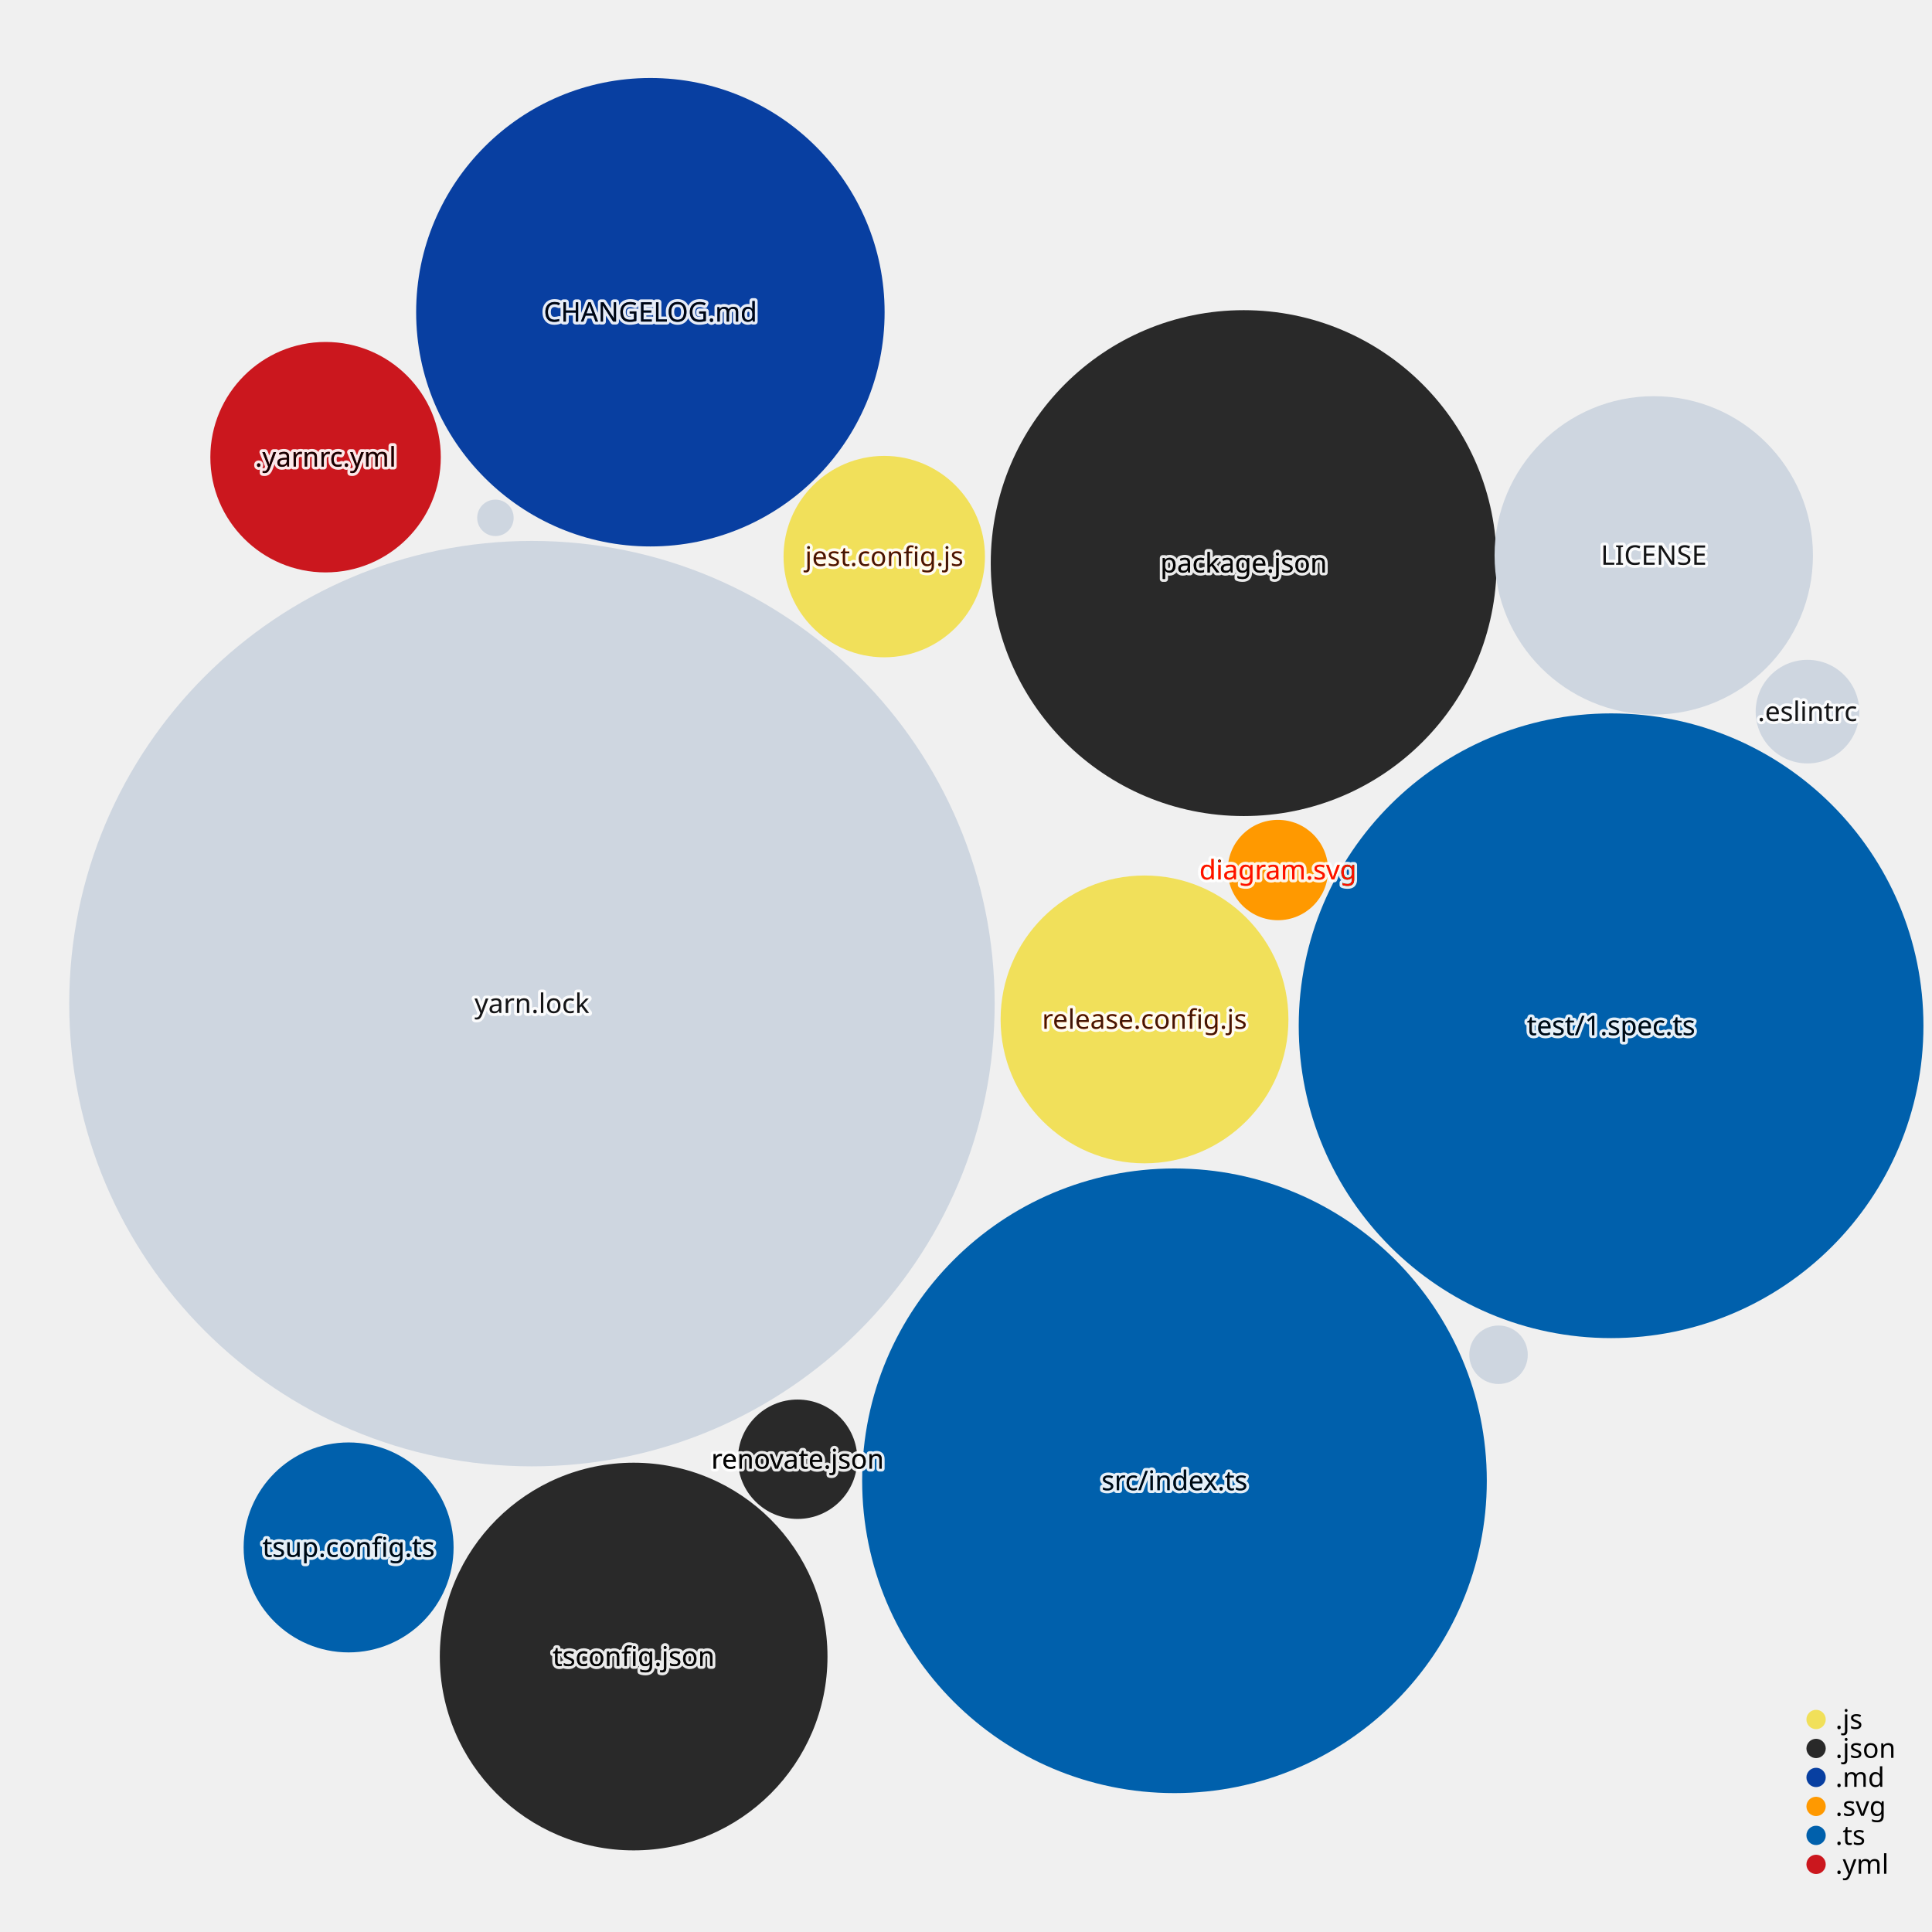
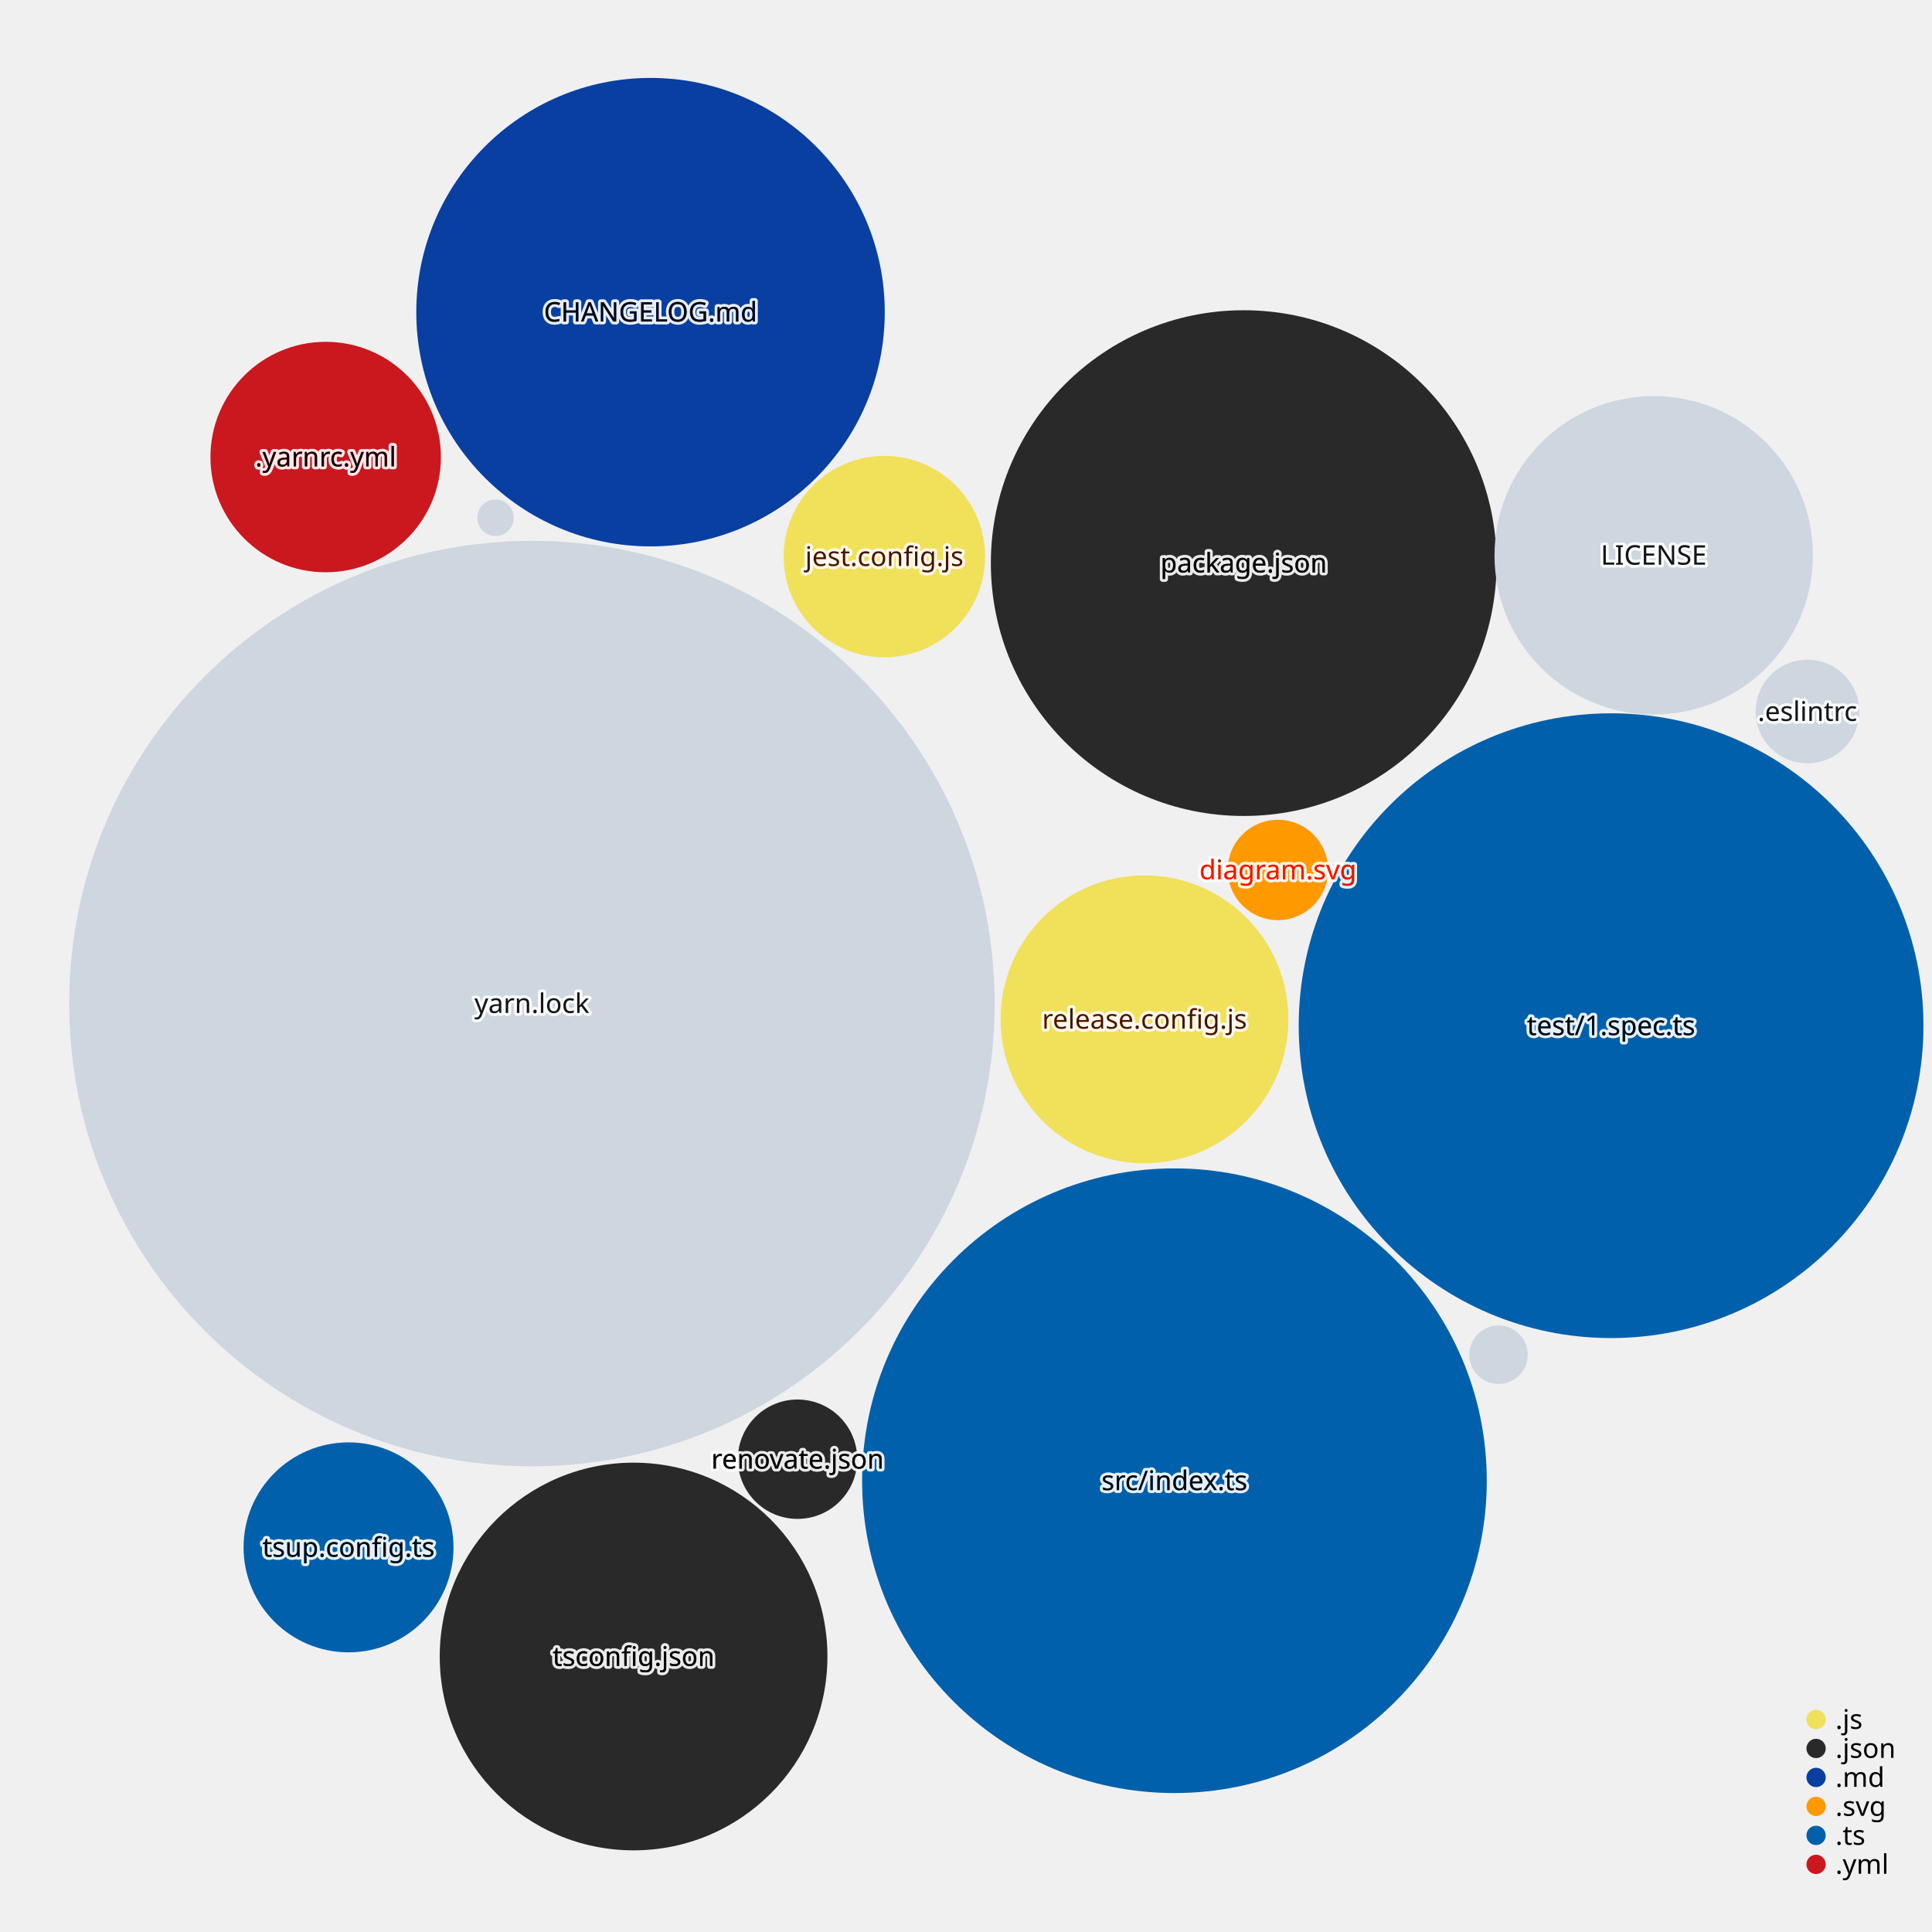
<svg xmlns="http://www.w3.org/2000/svg" width="1000" height="1000" style="background:white;font-family:sans-serif;overflow:visible">
  <defs>
    <filter id="glow" x="-50%" y="-50%" width="200%" height="200%">
      <feGaussianBlur stdDeviation="4" result="coloredBlur" />
      <feMerge>
        <feMergeNode in="coloredBlur" />
        <feMergeNode in="SourceGraphic" />
      </feMerge>
    </filter>
  </defs>
-   <g style="fill:#CED6E0;transition:transform 0s ease-out, fill 0.1s ease-out" transform="translate(275.3339, 519.4776)">
-     <circle style="transition:all 0.5s ease-out" r="239.503" stroke-width="0" stroke="#374151" />
+   <g style="fill:#CED6E0;transition:transform 0s ease-out, fill 0.1s ease-out" transform="translate(275.3212, 519.4417)">
+     <circle style="transition:all 0.5s ease-out" r="239.51" stroke-width="0" stroke="#374151" />
  </g>
-   <g style="fill:#0060ac;transition:transform 0s ease-out, fill 0.1s ease-out" transform="translate(833.8953, 530.928)">
-     <circle style="transition:all 0.5s ease-out" r="161.675" stroke-width="0" stroke="#374151" />
+   <g style="fill:#0060ac;transition:transform 0s ease-out, fill 0.1s ease-out" transform="translate(833.8936, 530.8968)">
+     <circle style="transition:all 0.5s ease-out" r="161.68" stroke-width="0" stroke="#374151" />
  </g>
-   <g style="fill:#0060ac;transition:transform 0s ease-out, fill 0.1s ease-out" transform="translate(607.911, 766.4547)">
-     <circle style="transition:all 0.5s ease-out" r="161.656" stroke-width="0" stroke="#374151" />
+   <g style="fill:#0060ac;transition:transform 0s ease-out, fill 0.1s ease-out" transform="translate(607.8917, 766.4197)">
+     <circle style="transition:all 0.5s ease-out" r="161.66" stroke-width="0" stroke="#374151" />
  </g>
-   <g style="fill:#292929;transition:transform 0s ease-out, fill 0.1s ease-out" transform="translate(643.7361, 291.4666)">
-     <circle style="transition:all 0.5s ease-out" r="130.926" stroke-width="0" stroke="#374151" />
+   <g style="fill:#292929;transition:transform 0s ease-out, fill 0.1s ease-out" transform="translate(643.7438, 291.4653)">
+     <circle style="transition:all 0.5s ease-out" r="130.882" stroke-width="0" stroke="#374151" />
  </g>
-   <g style="fill:#083fa1;transition:transform 0s ease-out, fill 0.1s ease-out" transform="translate(336.6341, 161.6074)">
-     <circle style="transition:all 0.5s ease-out" r="121.237" stroke-width="0" stroke="#374151" />
+   <g style="fill:#083fa1;transition:transform 0s ease-out, fill 0.1s ease-out" transform="translate(336.7112, 161.5741)">
+     <circle style="transition:all 0.5s ease-out" r="121.24" stroke-width="0" stroke="#374151" />
  </g>
-   <g style="fill:#292929;transition:transform 0s ease-out, fill 0.1s ease-out" transform="translate(327.9758, 857.4277)">
-     <circle style="transition:all 0.5s ease-out" r="100.33" stroke-width="0" stroke="#374151" />
+   <g style="fill:#292929;transition:transform 0s ease-out, fill 0.1s ease-out" transform="translate(327.9386, 857.4066)">
+     <circle style="transition:all 0.5s ease-out" r="100.333" stroke-width="0" stroke="#374151" />
  </g>
-   <g style="fill:#CED6E0;transition:transform 0s ease-out, fill 0.1s ease-out" transform="translate(855.9818, 287.4613)">
-     <circle style="transition:all 0.5s ease-out" r="82.397" stroke-width="0" stroke="#374151" />
+   <g style="fill:#CED6E0;transition:transform 0s ease-out, fill 0.1s ease-out" transform="translate(855.9521, 287.4162)">
+     <circle style="transition:all 0.5s ease-out" r="82.399" stroke-width="0" stroke="#374151" />
  </g>
-   <g style="fill:#f1e05a;transition:transform 0s ease-out, fill 0.1s ease-out" transform="translate(592.4006, 527.6443)">
-     <circle style="transition:all 0.5s ease-out" r="74.488" stroke-width="0" stroke="#374151" />
+   <g style="fill:#f1e05a;transition:transform 0s ease-out, fill 0.1s ease-out" transform="translate(592.3971, 527.6015)">
+     <circle style="transition:all 0.5s ease-out" r="74.49" stroke-width="0" stroke="#374151" />
  </g>
-   <g style="fill:#cb171e;transition:transform 0s ease-out, fill 0.1s ease-out" transform="translate(168.5156, 236.6407)">
-     <circle style="transition:all 0.5s ease-out" r="59.64" stroke-width="0" stroke="#374151" />
+   <g style="fill:#cb171e;transition:transform 0s ease-out, fill 0.1s ease-out" transform="translate(168.5704, 236.5701)">
+     <circle style="transition:all 0.5s ease-out" r="59.641" stroke-width="0" stroke="#374151" />
  </g>
-   <g style="fill:#0060ac;transition:transform 0s ease-out, fill 0.1s ease-out" transform="translate(180.4397, 800.9453)">
-     <circle style="transition:all 0.5s ease-out" r="54.336" stroke-width="0" stroke="#374151" />
+   <g style="fill:#0060ac;transition:transform 0s ease-out, fill 0.1s ease-out" transform="translate(180.4031, 800.9103)">
+     <circle style="transition:all 0.5s ease-out" r="54.338" stroke-width="0" stroke="#374151" />
  </g>
-   <g style="fill:#f1e05a;transition:transform 0s ease-out, fill 0.1s ease-out" transform="translate(457.689, 288.095)">
-     <circle style="transition:all 0.5s ease-out" r="52.125" stroke-width="0" stroke="#374151" />
+   <g style="fill:#f1e05a;transition:transform 0s ease-out, fill 0.1s ease-out" transform="translate(457.7398, 288.0982)">
+     <circle style="transition:all 0.5s ease-out" r="52.126" stroke-width="0" stroke="#374151" />
  </g>
-   <g style="fill:#292929;transition:transform 0s ease-out, fill 0.1s ease-out" transform="translate(412.8367, 755.3006)">
-     <circle style="transition:all 0.5s ease-out" r="30.894" stroke-width="0" stroke="#374151" />
+   <g style="fill:#292929;transition:transform 0s ease-out, fill 0.1s ease-out" transform="translate(412.8107, 755.282)">
+     <circle style="transition:all 0.5s ease-out" r="30.895" stroke-width="0" stroke="#374151" />
  </g>
-   <g style="fill:#CED6E0;transition:transform 0s ease-out, fill 0.1s ease-out" transform="translate(935.5474, 368.3359)">
-     <circle style="transition:all 0.5s ease-out" r="26.814" stroke-width="0" stroke="#374151" />
+   <g style="fill:#CED6E0;transition:transform 0s ease-out, fill 0.1s ease-out" transform="translate(935.5253, 368.2857)">
+     <circle style="transition:all 0.5s ease-out" r="26.815" stroke-width="0" stroke="#374151" />
  </g>
-   <g style="fill:#ff9900;transition:transform 0s ease-out, fill 0.1s ease-out" transform="translate(661.4484, 450.3299)">
+   <g style="fill:#ff9900;transition:transform 0s ease-out, fill 0.1s ease-out" transform="translate(661.447, 450.2851)">
    <circle style="transition:all 0.5s ease-out" r="25.971" stroke-width="0" stroke="#374151" />
  </g>
-   <g style="fill:#CED6E0;transition:transform 0s ease-out, fill 0.1s ease-out" transform="translate(775.6363, 701.2174)">
+   <g style="fill:#CED6E0;transition:transform 0s ease-out, fill 0.1s ease-out" transform="translate(775.6246, 701.188)">
    <circle style="transition:all 0.5s ease-out" r="15.135" stroke-width="0" stroke="#374151" />
  </g>
-   <g style="fill:#CED6E0;transition:transform 0s ease-out, fill 0.1s ease-out" transform="translate(256.4321, 268.0309)">
-     <circle style="transition:all 0.5s ease-out" r="9.438" stroke-width="0" stroke="#374151" />
+   <g style="fill:#CED6E0;transition:transform 0s ease-out, fill 0.1s ease-out" transform="translate(256.4814, 267.9831)">
+     <circle style="transition:all 0.5s ease-out" r="9.439" stroke-width="0" stroke="#374151" />
  </g>
-   <g style="fill:#CED6E0;transition:transform 0s ease-out" transform="translate(275.3339, 519.4776)">
+   <g style="fill:#CED6E0;transition:transform 0s ease-out" transform="translate(275.3212, 519.4417)">
    <text style="pointer-events:none;opacity:0.9;font-size:14px;font-weight:500;transition:all 0.5s ease-out" fill="#4B5563" text-anchor="middle" dominant-baseline="middle" stroke="white" stroke-width="3" stroke-linejoin="round">yarn.lock</text>
    <text style="pointer-events:none;opacity:1;font-size:14px;font-weight:500;transition:all 0.5s ease-out" text-anchor="middle" dominant-baseline="middle">yarn.lock</text>
    <text style="pointer-events:none;opacity:0.9;font-size:14px;font-weight:500;mix-blend-mode:color-burn;transition:all 0.5s ease-out" fill="#110101" text-anchor="middle" dominant-baseline="middle">yarn.lock</text>
  </g>
-   <g style="fill:#0060ac;transition:transform 0s ease-out" transform="translate(833.8953, 530.928)">
+   <g style="fill:#0060ac;transition:transform 0s ease-out" transform="translate(833.8936, 530.8968)">
    <text style="pointer-events:none;opacity:0.9;font-size:14px;font-weight:500;transition:all 0.5s ease-out" fill="#4B5563" text-anchor="middle" dominant-baseline="middle" stroke="white" stroke-width="3" stroke-linejoin="round">test/1.spec.ts</text>
    <text style="pointer-events:none;opacity:1;font-size:14px;font-weight:500;transition:all 0.5s ease-out" text-anchor="middle" dominant-baseline="middle">test/1.spec.ts</text>
    <text style="pointer-events:none;opacity:0.9;font-size:14px;font-weight:500;mix-blend-mode:color-burn;transition:all 0.5s ease-out" fill="#110101" text-anchor="middle" dominant-baseline="middle">test/1.spec.ts</text>
  </g>
-   <g style="fill:#0060ac;transition:transform 0s ease-out" transform="translate(607.911, 766.4547)">
+   <g style="fill:#0060ac;transition:transform 0s ease-out" transform="translate(607.8917, 766.4197)">
    <text style="pointer-events:none;opacity:0.9;font-size:14px;font-weight:500;transition:all 0.5s ease-out" fill="#4B5563" text-anchor="middle" dominant-baseline="middle" stroke="white" stroke-width="3" stroke-linejoin="round">src/index.ts</text>
    <text style="pointer-events:none;opacity:1;font-size:14px;font-weight:500;transition:all 0.5s ease-out" text-anchor="middle" dominant-baseline="middle">src/index.ts</text>
    <text style="pointer-events:none;opacity:0.9;font-size:14px;font-weight:500;mix-blend-mode:color-burn;transition:all 0.5s ease-out" fill="#110101" text-anchor="middle" dominant-baseline="middle">src/index.ts</text>
  </g>
-   <g style="fill:#292929;transition:transform 0s ease-out" transform="translate(643.7361, 291.4666)">
+   <g style="fill:#292929;transition:transform 0s ease-out" transform="translate(643.7438, 291.4653)">
    <text style="pointer-events:none;opacity:0.9;font-size:14px;font-weight:500;transition:all 0.5s ease-out" fill="#4B5563" text-anchor="middle" dominant-baseline="middle" stroke="white" stroke-width="3" stroke-linejoin="round">package.json</text>
    <text style="pointer-events:none;opacity:1;font-size:14px;font-weight:500;transition:all 0.5s ease-out" text-anchor="middle" dominant-baseline="middle">package.json</text>
    <text style="pointer-events:none;opacity:0.9;font-size:14px;font-weight:500;mix-blend-mode:color-burn;transition:all 0.5s ease-out" fill="#110101" text-anchor="middle" dominant-baseline="middle">package.json</text>
  </g>
-   <g style="fill:#083fa1;transition:transform 0s ease-out" transform="translate(336.6341, 161.6074)">
+   <g style="fill:#083fa1;transition:transform 0s ease-out" transform="translate(336.7112, 161.5741)">
    <text style="pointer-events:none;opacity:0.9;font-size:14px;font-weight:500;transition:all 0.5s ease-out" fill="#4B5563" text-anchor="middle" dominant-baseline="middle" stroke="white" stroke-width="3" stroke-linejoin="round">CHANGELOG.md</text>
    <text style="pointer-events:none;opacity:1;font-size:14px;font-weight:500;transition:all 0.5s ease-out" text-anchor="middle" dominant-baseline="middle">CHANGELOG.md</text>
    <text style="pointer-events:none;opacity:0.9;font-size:14px;font-weight:500;mix-blend-mode:color-burn;transition:all 0.5s ease-out" fill="#110101" text-anchor="middle" dominant-baseline="middle">CHANGELOG.md</text>
  </g>
-   <g style="fill:#292929;transition:transform 0s ease-out" transform="translate(327.9758, 857.4277)">
+   <g style="fill:#292929;transition:transform 0s ease-out" transform="translate(327.9386, 857.4066)">
    <text style="pointer-events:none;opacity:0.9;font-size:14px;font-weight:500;transition:all 0.5s ease-out" fill="#4B5563" text-anchor="middle" dominant-baseline="middle" stroke="white" stroke-width="3" stroke-linejoin="round">tsconfig.json</text>
    <text style="pointer-events:none;opacity:1;font-size:14px;font-weight:500;transition:all 0.5s ease-out" text-anchor="middle" dominant-baseline="middle">tsconfig.json</text>
    <text style="pointer-events:none;opacity:0.9;font-size:14px;font-weight:500;mix-blend-mode:color-burn;transition:all 0.5s ease-out" fill="#110101" text-anchor="middle" dominant-baseline="middle">tsconfig.json</text>
  </g>
-   <g style="fill:#CED6E0;transition:transform 0s ease-out" transform="translate(855.9818, 287.4613)">
+   <g style="fill:#CED6E0;transition:transform 0s ease-out" transform="translate(855.9521, 287.4162)">
    <text style="pointer-events:none;opacity:0.9;font-size:14px;font-weight:500;transition:all 0.5s ease-out" fill="#4B5563" text-anchor="middle" dominant-baseline="middle" stroke="white" stroke-width="3" stroke-linejoin="round">LICENSE</text>
    <text style="pointer-events:none;opacity:1;font-size:14px;font-weight:500;transition:all 0.5s ease-out" text-anchor="middle" dominant-baseline="middle">LICENSE</text>
    <text style="pointer-events:none;opacity:0.9;font-size:14px;font-weight:500;mix-blend-mode:color-burn;transition:all 0.5s ease-out" fill="#110101" text-anchor="middle" dominant-baseline="middle">LICENSE</text>
  </g>
-   <g style="fill:#f1e05a;transition:transform 0s ease-out" transform="translate(592.4006, 527.6443)">
+   <g style="fill:#f1e05a;transition:transform 0s ease-out" transform="translate(592.3971, 527.6015)">
    <text style="pointer-events:none;opacity:0.9;font-size:14px;font-weight:500;transition:all 0.5s ease-out" fill="#4B5563" text-anchor="middle" dominant-baseline="middle" stroke="white" stroke-width="3" stroke-linejoin="round">release.config.js</text>
    <text style="pointer-events:none;opacity:1;font-size:14px;font-weight:500;transition:all 0.5s ease-out" text-anchor="middle" dominant-baseline="middle">release.config.js</text>
    <text style="pointer-events:none;opacity:0.9;font-size:14px;font-weight:500;mix-blend-mode:color-burn;transition:all 0.5s ease-out" fill="#110101" text-anchor="middle" dominant-baseline="middle">release.config.js</text>
  </g>
-   <g style="fill:#cb171e;transition:transform 0s ease-out" transform="translate(168.5156, 236.6407)">
+   <g style="fill:#cb171e;transition:transform 0s ease-out" transform="translate(168.5704, 236.5701)">
    <text style="pointer-events:none;opacity:0.9;font-size:14px;font-weight:500;transition:all 0.5s ease-out" fill="#4B5563" text-anchor="middle" dominant-baseline="middle" stroke="white" stroke-width="3" stroke-linejoin="round">.yarnrc.yml</text>
    <text style="pointer-events:none;opacity:1;font-size:14px;font-weight:500;transition:all 0.5s ease-out" text-anchor="middle" dominant-baseline="middle">.yarnrc.yml</text>
    <text style="pointer-events:none;opacity:0.9;font-size:14px;font-weight:500;mix-blend-mode:color-burn;transition:all 0.5s ease-out" fill="#110101" text-anchor="middle" dominant-baseline="middle">.yarnrc.yml</text>
  </g>
-   <g style="fill:#0060ac;transition:transform 0s ease-out" transform="translate(180.4397, 800.9453)">
+   <g style="fill:#0060ac;transition:transform 0s ease-out" transform="translate(180.4031, 800.9103)">
    <text style="pointer-events:none;opacity:0.9;font-size:14px;font-weight:500;transition:all 0.5s ease-out" fill="#4B5563" text-anchor="middle" dominant-baseline="middle" stroke="white" stroke-width="3" stroke-linejoin="round">tsup.config.ts</text>
    <text style="pointer-events:none;opacity:1;font-size:14px;font-weight:500;transition:all 0.5s ease-out" text-anchor="middle" dominant-baseline="middle">tsup.config.ts</text>
    <text style="pointer-events:none;opacity:0.9;font-size:14px;font-weight:500;mix-blend-mode:color-burn;transition:all 0.5s ease-out" fill="#110101" text-anchor="middle" dominant-baseline="middle">tsup.config.ts</text>
  </g>
-   <g style="fill:#f1e05a;transition:transform 0s ease-out" transform="translate(457.689, 288.095)">
+   <g style="fill:#f1e05a;transition:transform 0s ease-out" transform="translate(457.7398, 288.0982)">
    <text style="pointer-events:none;opacity:0.9;font-size:14px;font-weight:500;transition:all 0.5s ease-out" fill="#4B5563" text-anchor="middle" dominant-baseline="middle" stroke="white" stroke-width="3" stroke-linejoin="round">jest.config.js</text>
    <text style="pointer-events:none;opacity:1;font-size:14px;font-weight:500;transition:all 0.5s ease-out" text-anchor="middle" dominant-baseline="middle">jest.config.js</text>
    <text style="pointer-events:none;opacity:0.9;font-size:14px;font-weight:500;mix-blend-mode:color-burn;transition:all 0.5s ease-out" fill="#110101" text-anchor="middle" dominant-baseline="middle">jest.config.js</text>
  </g>
-   <g style="fill:#292929;transition:transform 0s ease-out" transform="translate(412.8367, 755.3006)">
+   <g style="fill:#292929;transition:transform 0s ease-out" transform="translate(412.8107, 755.282)">
    <text style="pointer-events:none;opacity:0.9;font-size:14px;font-weight:500;transition:all 0.5s ease-out" fill="#4B5563" text-anchor="middle" dominant-baseline="middle" stroke="white" stroke-width="3" stroke-linejoin="round">renovate.json</text>
    <text style="pointer-events:none;opacity:1;font-size:14px;font-weight:500;transition:all 0.5s ease-out" text-anchor="middle" dominant-baseline="middle">renovate.json</text>
    <text style="pointer-events:none;opacity:0.9;font-size:14px;font-weight:500;mix-blend-mode:color-burn;transition:all 0.5s ease-out" fill="#110101" text-anchor="middle" dominant-baseline="middle">renovate.json</text>
  </g>
-   <g style="fill:#CED6E0;transition:transform 0s ease-out" transform="translate(935.5474, 368.3359)">
+   <g style="fill:#CED6E0;transition:transform 0s ease-out" transform="translate(935.5253, 368.2857)">
    <text style="pointer-events:none;opacity:0.9;font-size:14px;font-weight:500;transition:all 0.5s ease-out" fill="#4B5563" text-anchor="middle" dominant-baseline="middle" stroke="white" stroke-width="3" stroke-linejoin="round">.eslintrc</text>
    <text style="pointer-events:none;opacity:1;font-size:14px;font-weight:500;transition:all 0.5s ease-out" text-anchor="middle" dominant-baseline="middle">.eslintrc</text>
    <text style="pointer-events:none;opacity:0.9;font-size:14px;font-weight:500;mix-blend-mode:color-burn;transition:all 0.5s ease-out" fill="#110101" text-anchor="middle" dominant-baseline="middle">.eslintrc</text>
  </g>
-   <g style="fill:#ff9900;transition:transform 0s ease-out" transform="translate(661.4484, 450.3299)">
+   <g style="fill:#ff9900;transition:transform 0s ease-out" transform="translate(661.447, 450.2851)">
    <text style="pointer-events:none;opacity:0.9;font-size:14px;font-weight:500;transition:all 0.5s ease-out" fill="#4B5563" text-anchor="middle" dominant-baseline="middle" stroke="white" stroke-width="3" stroke-linejoin="round">diagram.svg</text>
    <text style="pointer-events:none;opacity:1;font-size:14px;font-weight:500;transition:all 0.5s ease-out" text-anchor="middle" dominant-baseline="middle">diagram.svg</text>
    <text style="pointer-events:none;opacity:0.9;font-size:14px;font-weight:500;mix-blend-mode:color-burn;transition:all 0.5s ease-out" fill="#110101" text-anchor="middle" dominant-baseline="middle">diagram.svg</text>
  </g>
  <g transform="translate(940, 890)">
    <g transform="translate(0, 0)">
      <circle r="5" fill="#f1e05a" />
      <text x="10" style="font-size:14px;font-weight:300" dominant-baseline="middle">.js</text>
    </g>
    <g transform="translate(0, 15)">
      <circle r="5" fill="#292929" />
      <text x="10" style="font-size:14px;font-weight:300" dominant-baseline="middle">.json</text>
    </g>
    <g transform="translate(0, 30)">
      <circle r="5" fill="#083fa1" />
      <text x="10" style="font-size:14px;font-weight:300" dominant-baseline="middle">.md</text>
    </g>
    <g transform="translate(0, 45)">
      <circle r="5" fill="#ff9900" />
      <text x="10" style="font-size:14px;font-weight:300" dominant-baseline="middle">.svg</text>
    </g>
    <g transform="translate(0, 60)">
      <circle r="5" fill="#0060ac" />
      <text x="10" style="font-size:14px;font-weight:300" dominant-baseline="middle">.ts</text>
    </g>
    <g transform="translate(0, 75)">
      <circle r="5" fill="#cb171e" />
      <text x="10" style="font-size:14px;font-weight:300" dominant-baseline="middle">.yml</text>
    </g>
    <g fill="#9CA3AF" style="font-weight:300;font-style:italic;font-size:12px">each dot sized by file size</g>
  </g>
</svg>
